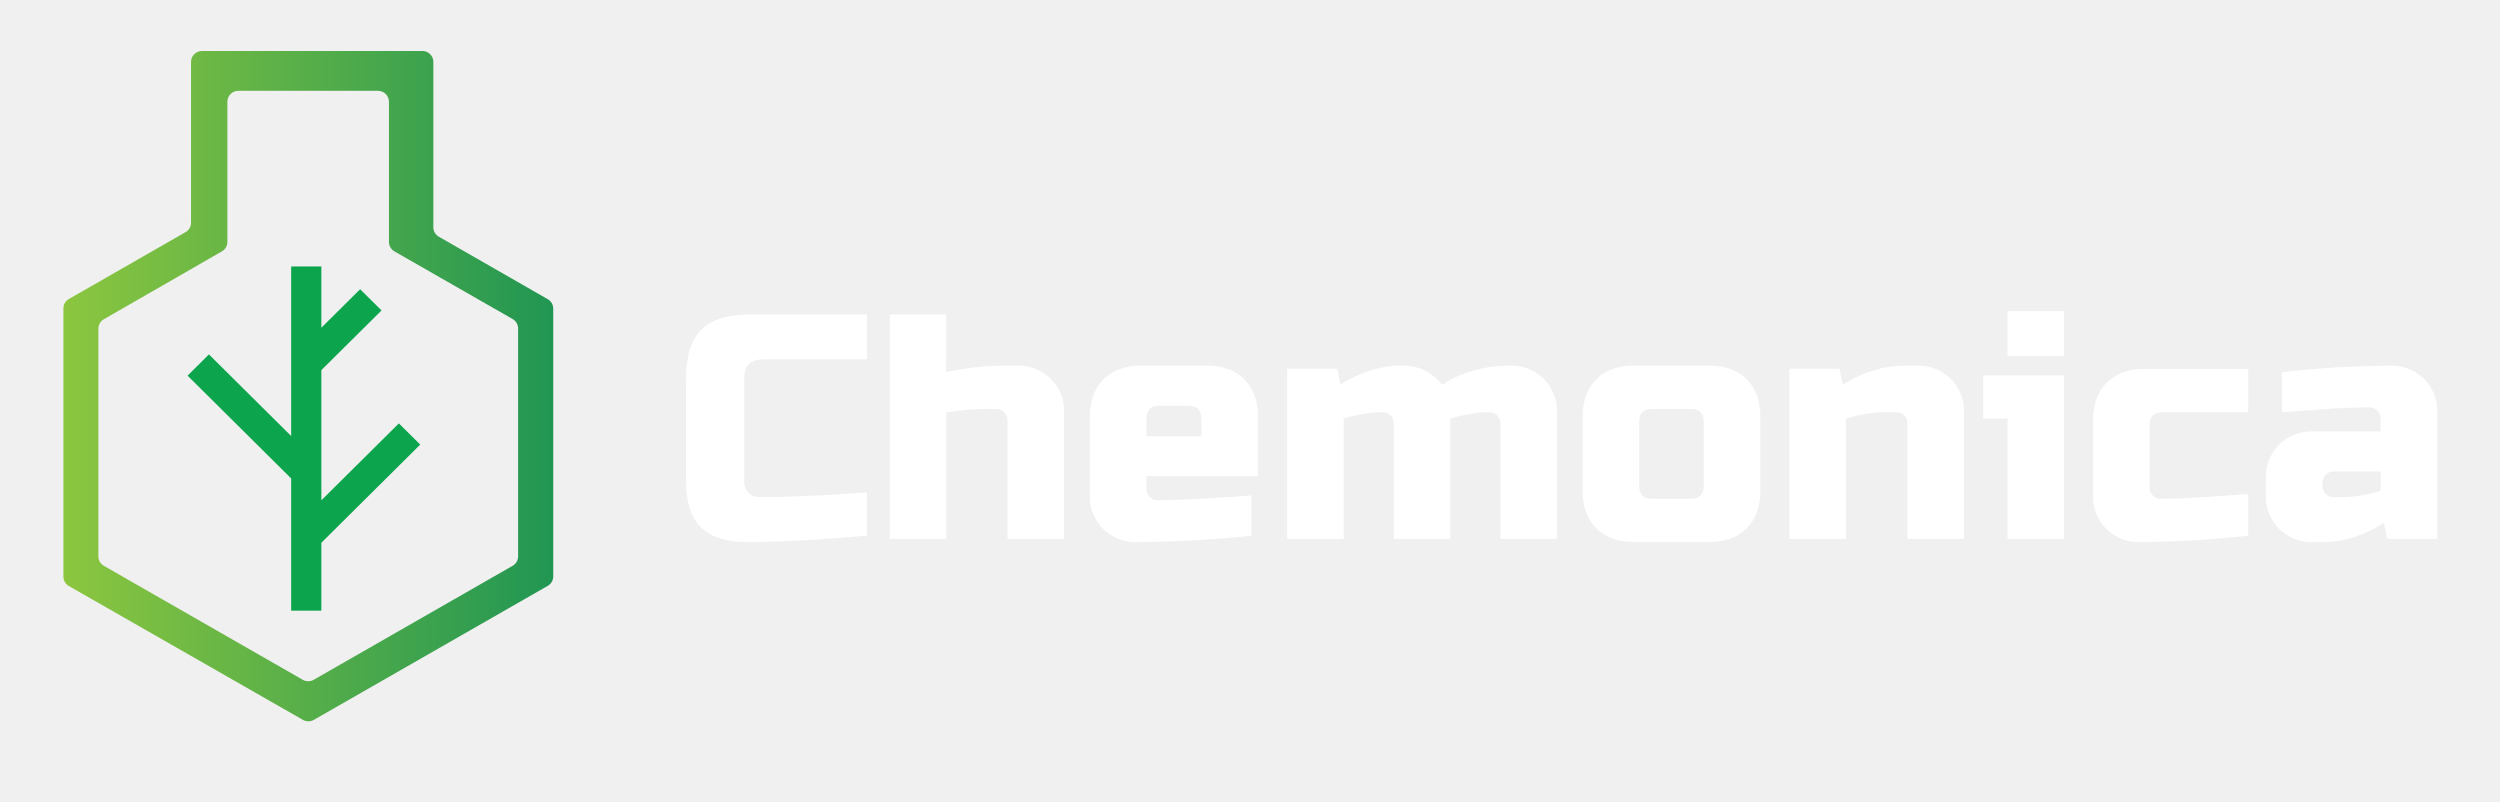
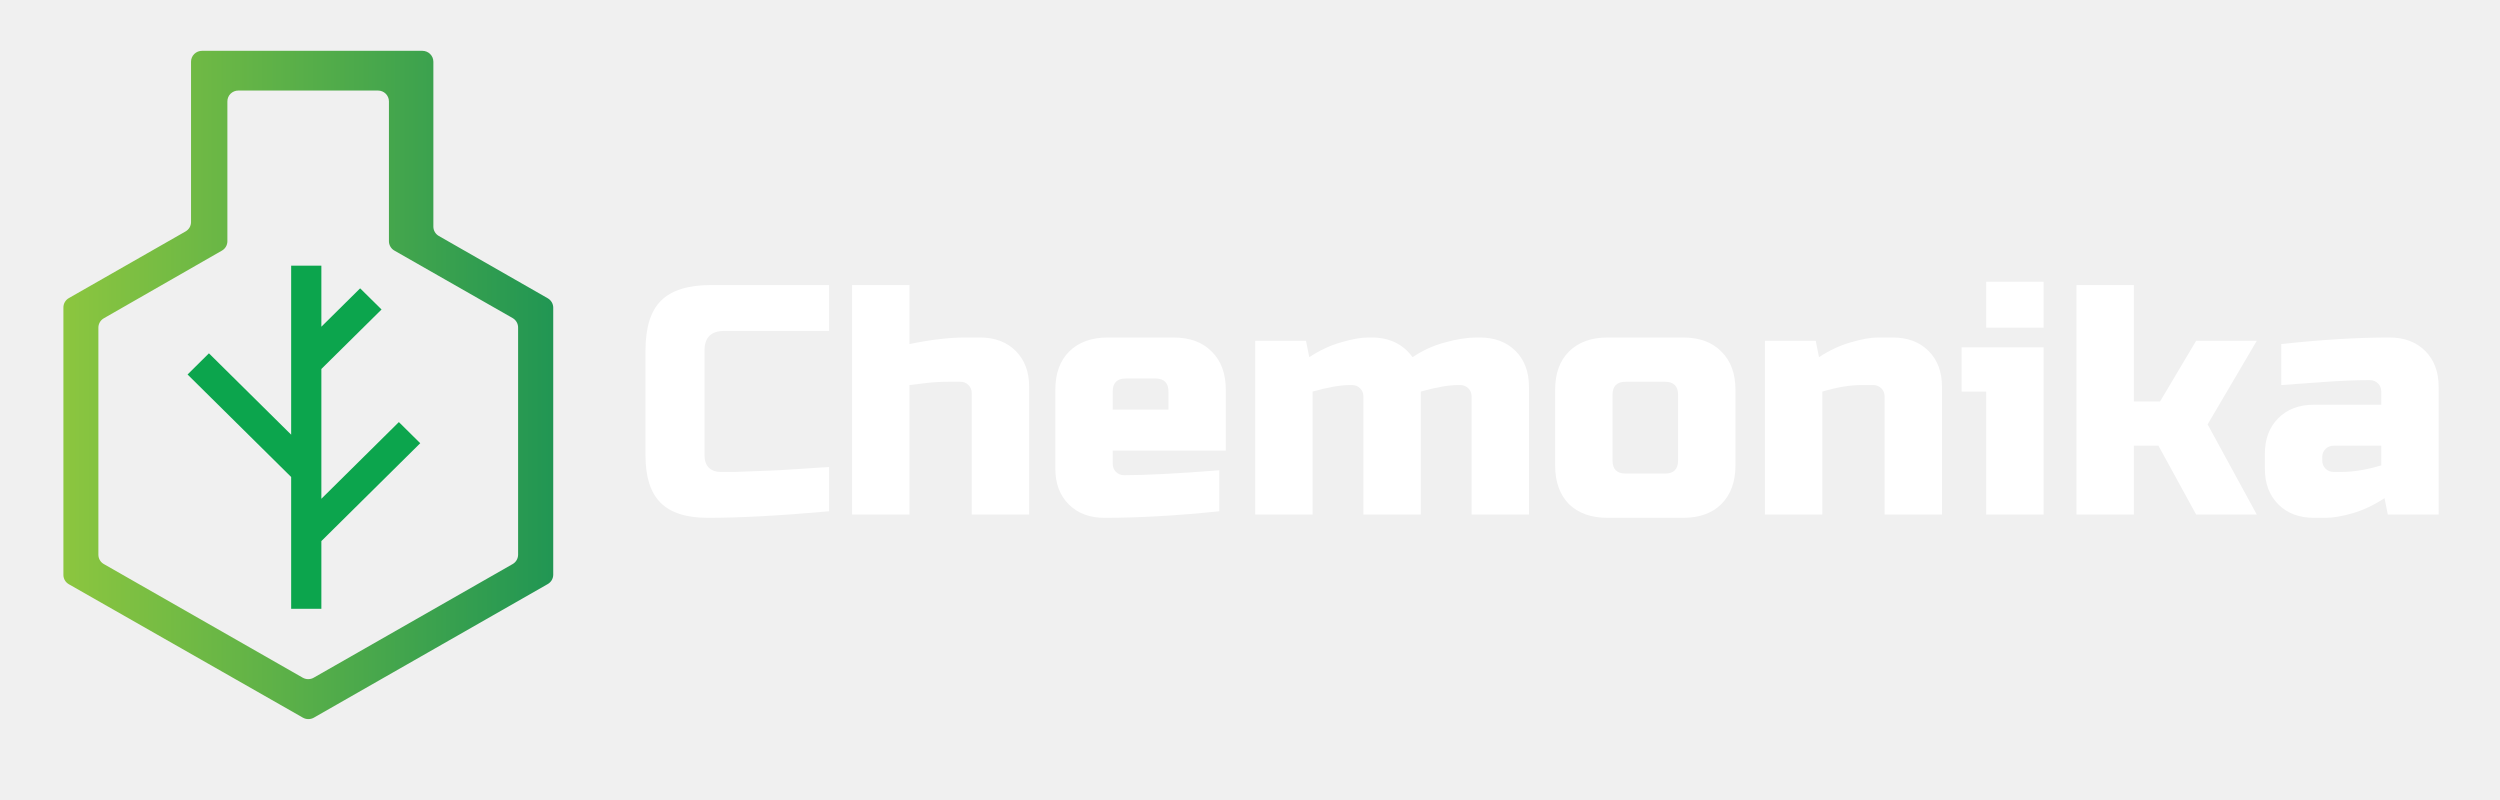
- <svg xmlns="http://www.w3.org/2000/svg" width="184" height="59" viewBox="0 0 184 59" fill="none">
-   <path d="M31.895 16.73V4.552C31.895 4.34 31.809 4.137 31.659 3.987C31.508 3.838 31.303 3.753 31.09 3.752H14.863C14.65 3.753 14.445 3.838 14.295 3.988C14.145 4.137 14.06 4.34 14.06 4.552V16.396C14.06 16.536 14.022 16.674 13.951 16.795C13.88 16.916 13.778 17.017 13.656 17.086L5.068 22.007C4.944 22.078 4.84 22.182 4.77 22.306C4.699 22.431 4.664 22.572 4.667 22.715V42.442C4.666 42.582 4.703 42.719 4.774 42.841C4.844 42.962 4.946 43.062 5.068 43.132L22.294 52.982C22.417 53.052 22.556 53.088 22.697 53.088C22.838 53.088 22.977 53.052 23.1 52.982L40.317 43.117C40.439 43.047 40.54 42.947 40.611 42.825C40.681 42.704 40.718 42.567 40.718 42.427V22.715C40.718 22.575 40.681 22.437 40.61 22.315C40.54 22.194 40.439 22.092 40.317 22.022L32.297 17.42C32.175 17.35 32.073 17.249 32.003 17.128C31.932 17.007 31.895 16.869 31.895 16.73ZM37.73 41.642L23.088 50.032C22.965 50.102 22.826 50.138 22.685 50.138C22.544 50.138 22.405 50.102 22.282 50.032L7.642 41.642C7.52 41.573 7.418 41.472 7.348 41.351C7.277 41.23 7.24 41.092 7.241 40.952V24.19C7.241 24.05 7.277 23.912 7.348 23.79C7.418 23.668 7.52 23.567 7.642 23.497L16.331 18.502C16.454 18.433 16.556 18.333 16.627 18.211C16.698 18.09 16.735 17.952 16.735 17.812V7.487C16.735 7.382 16.755 7.278 16.795 7.181C16.835 7.083 16.894 6.995 16.968 6.92C17.043 6.846 17.132 6.786 17.23 6.746C17.327 6.706 17.432 6.685 17.538 6.685H27.82C28.033 6.685 28.238 6.769 28.389 6.918C28.54 7.067 28.625 7.27 28.626 7.481V17.806C28.625 17.947 28.662 18.084 28.733 18.206C28.803 18.328 28.905 18.429 29.027 18.5L37.73 23.482C37.855 23.554 37.958 23.657 38.028 23.782C38.099 23.906 38.134 24.047 38.132 24.19V40.967C38.129 41.104 38.091 41.239 38.021 41.357C37.95 41.475 37.85 41.574 37.73 41.642Z" fill="url(#paint0_linear)" />
-   <path d="M63.808 39.424C60.275 39.736 57.342 39.894 55.01 39.896C53.456 39.896 52.315 39.534 51.585 38.81C50.856 38.086 50.492 36.95 50.492 35.4V27.86C50.492 26.208 50.868 25.008 51.621 24.261C52.374 23.513 53.583 23.14 55.248 23.14H63.808V26.444H56.199C55.248 26.444 54.772 26.916 54.772 27.86V35.4C54.765 35.557 54.789 35.715 54.844 35.863C54.9 36.011 54.984 36.146 55.093 36.261C55.201 36.367 55.329 36.45 55.47 36.505C55.611 36.559 55.762 36.585 55.913 36.58C56.246 36.58 56.612 36.58 57.007 36.58L58.244 36.544L59.54 36.497C59.977 36.48 60.539 36.45 61.228 36.403C61.918 36.356 62.777 36.3 63.808 36.238V39.424Z" fill="white" />
-   <path d="M69.635 27.388C70.963 27.096 72.317 26.938 73.677 26.916H74.748C75.224 26.884 75.702 26.954 76.149 27.121C76.596 27.288 77.002 27.548 77.34 27.883C77.677 28.218 77.939 28.621 78.107 29.065C78.275 29.509 78.346 29.983 78.315 30.456V39.66H74.153V30.928C74.156 30.818 74.136 30.71 74.096 30.608C74.055 30.507 73.993 30.415 73.915 30.338C73.838 30.26 73.745 30.198 73.643 30.158C73.541 30.117 73.431 30.098 73.321 30.102H72.488C71.936 30.098 71.384 30.129 70.836 30.196C70.336 30.258 69.944 30.305 69.647 30.338V39.66H65.485V23.14H69.647L69.635 27.388Z" fill="white" />
-   <path d="M92.107 39.424C89.342 39.721 86.564 39.878 83.784 39.896C83.307 39.927 82.829 39.857 82.382 39.69C81.935 39.523 81.529 39.263 81.192 38.928C80.854 38.593 80.592 38.19 80.424 37.746C80.256 37.303 80.185 36.829 80.217 36.356V30.68C80.217 29.5 80.554 28.576 81.228 27.907C81.901 27.238 82.833 26.904 84.022 26.904H88.778C89.967 26.904 90.898 27.238 91.572 27.907C92.246 28.576 92.583 29.5 92.583 30.68V35.046H84.378V35.99C84.376 36.099 84.395 36.208 84.436 36.309C84.477 36.411 84.538 36.503 84.616 36.58C84.694 36.657 84.787 36.718 84.889 36.759C84.991 36.799 85.101 36.819 85.211 36.816C86.78 36.816 89.079 36.698 92.107 36.462V39.424ZM85.33 29.866C84.693 29.866 84.378 30.178 84.378 30.81V32.108H88.421V30.81C88.421 30.178 88.103 29.866 87.47 29.866H85.33Z" fill="white" />
-   <path d="M103.165 26.916C103.74 26.888 104.312 27.003 104.831 27.251C105.35 27.498 105.799 27.869 106.137 28.332C106.863 27.843 107.667 27.48 108.515 27.258C109.254 27.045 110.017 26.93 110.786 26.916H111.024C111.501 26.884 111.979 26.954 112.426 27.121C112.873 27.288 113.279 27.548 113.616 27.883C113.954 28.218 114.216 28.621 114.384 29.065C114.552 29.508 114.623 29.983 114.591 30.456V39.66H110.43V31.164C110.432 31.054 110.413 30.946 110.372 30.844C110.331 30.743 110.27 30.651 110.192 30.573C110.114 30.496 110.021 30.435 109.919 30.395C109.817 30.354 109.707 30.335 109.597 30.338H109.478C108.55 30.372 107.63 30.531 106.744 30.81V39.66H102.582V31.164C102.585 31.054 102.565 30.946 102.525 30.844C102.484 30.743 102.423 30.651 102.345 30.573C102.267 30.496 102.174 30.435 102.072 30.395C101.969 30.354 101.86 30.335 101.75 30.338H101.631C100.702 30.372 99.782 30.531 98.896 30.81V39.66H94.735V27.14H98.421L98.658 28.32C99.364 27.849 100.138 27.486 100.953 27.246C101.596 27.04 102.264 26.925 102.939 26.904L103.165 26.916Z" fill="white" />
-   <path d="M129.561 36.12C129.561 37.3 129.224 38.224 128.55 38.893C127.877 39.561 126.945 39.896 125.756 39.896H120.287C119.098 39.896 118.166 39.561 117.493 38.893C116.819 38.224 116.482 37.3 116.482 36.12V30.68C116.482 29.5 116.819 28.576 117.493 27.907C118.166 27.238 119.098 26.904 120.287 26.904H125.756C126.945 26.904 127.877 27.238 128.55 27.907C129.224 28.576 129.561 29.5 129.561 30.68V36.12ZM125.4 31.046C125.4 30.414 125.081 30.102 124.448 30.102H121.595C120.959 30.102 120.643 30.414 120.643 31.046V35.766C120.643 36.394 120.959 36.71 121.595 36.71H124.448C125.08 36.71 125.398 36.395 125.4 35.766V31.046Z" fill="white" />
-   <path d="M138.716 30.338C137.747 30.358 136.786 30.517 135.863 30.81V39.66H131.701V27.14H135.387L135.625 28.32C136.333 27.852 137.109 27.494 137.926 27.258C138.568 27.052 139.237 26.937 139.911 26.916H140.981C141.458 26.885 141.936 26.955 142.383 27.122C142.83 27.288 143.236 27.548 143.574 27.883C143.911 28.218 144.173 28.621 144.341 29.065C144.509 29.509 144.58 29.983 144.548 30.456V39.66H140.387V31.164C140.39 31.055 140.37 30.946 140.329 30.845C140.289 30.743 140.227 30.651 140.15 30.574C140.072 30.496 139.979 30.436 139.876 30.395C139.774 30.355 139.665 30.335 139.555 30.338H138.716Z" fill="white" />
-   <path d="M151.911 27.624V39.66H147.75V30.81H145.966V27.624H151.911ZM147.75 22.904H151.911V26.208H147.75V22.904Z" fill="white" />
-   <path d="M165.466 39.424C162.861 39.717 160.241 39.874 157.619 39.896C157.142 39.927 156.664 39.857 156.217 39.69C155.77 39.523 155.364 39.264 155.027 38.928C154.689 38.593 154.427 38.19 154.259 37.747C154.091 37.303 154.02 36.829 154.052 36.356V30.928C154.052 29.748 154.389 28.823 155.062 28.155C155.736 27.486 156.668 27.152 157.857 27.152H165.466V30.338H159.165C158.531 30.338 158.213 30.651 158.213 31.282V35.884C158.21 35.993 158.23 36.102 158.271 36.203C158.312 36.305 158.373 36.397 158.451 36.474C158.529 36.551 158.621 36.612 158.724 36.653C158.826 36.693 158.936 36.713 159.046 36.71C160.472 36.71 162.613 36.592 165.466 36.356V39.424Z" fill="white" />
-   <path d="M167.963 27.388C170.569 27.09 173.188 26.933 175.811 26.916C176.287 26.885 176.765 26.955 177.212 27.122C177.659 27.288 178.065 27.548 178.403 27.883C178.741 28.218 179.002 28.621 179.17 29.065C179.339 29.509 179.409 29.983 179.378 30.456V39.66H175.692L175.454 38.48C174.747 38.949 173.974 39.311 173.159 39.554C172.516 39.758 171.848 39.873 171.174 39.896H170.341C169.865 39.927 169.387 39.857 168.94 39.69C168.493 39.523 168.087 39.264 167.749 38.929C167.411 38.593 167.15 38.191 166.981 37.747C166.813 37.303 166.743 36.829 166.774 36.356V35.294C166.743 34.821 166.813 34.347 166.981 33.903C167.15 33.459 167.411 33.056 167.749 32.721C168.087 32.386 168.493 32.126 168.94 31.96C169.387 31.793 169.865 31.723 170.341 31.754H175.216V30.81C175.219 30.701 175.199 30.592 175.159 30.491C175.118 30.389 175.057 30.297 174.979 30.22C174.901 30.142 174.808 30.081 174.706 30.041C174.603 30 174.494 29.981 174.384 29.984C173.355 29.984 172.218 30.031 170.971 30.125C169.729 30.22 168.724 30.291 167.963 30.338V27.388ZM172.363 36.592C173.332 36.571 174.293 36.412 175.216 36.12V34.704H171.768C171.658 34.701 171.548 34.721 171.446 34.761C171.344 34.801 171.251 34.862 171.173 34.94C171.095 35.017 171.034 35.109 170.993 35.211C170.952 35.312 170.933 35.421 170.936 35.53V35.766C170.933 35.875 170.952 35.984 170.993 36.085C171.034 36.187 171.095 36.279 171.173 36.356C171.251 36.434 171.344 36.494 171.446 36.535C171.548 36.575 171.658 36.595 171.768 36.592H172.363Z" fill="white" />
-   <path d="M30.929 32.722L29.357 31.161L23.652 36.822V27.241L28.081 22.848L26.506 21.287L23.652 24.119V19.612H21.429V32.09L15.377 26.084L13.804 27.648L21.429 35.214V44.944H23.652V39.946L30.929 32.722Z" fill="url(#paint1_linear)" />
+ <svg xmlns="http://www.w3.org/2000/svg" width="488" height="156" viewBox="0 0 488 156" fill="none">
+   <path d="M84.592 44.234V12.035C84.59 11.475 84.364 10.939 83.964 10.543C83.564 10.147 83.022 9.924 82.456 9.922H39.419C38.853 9.924 38.312 10.147 37.913 10.543C37.514 10.94 37.29 11.476 37.29 12.035V43.352C37.289 43.723 37.189 44.087 37.001 44.407C36.812 44.727 36.542 44.993 36.218 45.178L13.442 58.188C13.111 58.377 12.838 58.65 12.65 58.98C12.463 59.309 12.369 59.682 12.377 60.06V112.219C12.376 112.589 12.473 112.953 12.66 113.274C12.847 113.594 13.117 113.86 13.442 114.044L59.128 140.088C59.453 140.272 59.821 140.369 60.196 140.369C60.571 140.369 60.939 140.272 61.264 140.088L106.927 114.005C107.25 113.82 107.519 113.554 107.706 113.233C107.893 112.913 107.991 112.549 107.991 112.18V60.06C107.991 59.689 107.893 59.325 107.706 59.003C107.519 58.681 107.25 58.414 106.927 58.227L85.656 46.059C85.332 45.874 85.064 45.608 84.877 45.288C84.69 44.967 84.592 44.604 84.592 44.234ZM100.068 110.105L61.233 132.288C60.907 132.472 60.539 132.569 60.164 132.569C59.79 132.569 59.422 132.472 59.096 132.288L20.269 110.105C19.944 109.921 19.674 109.655 19.488 109.335C19.3 109.014 19.203 108.65 19.205 108.28V63.96C19.203 63.589 19.301 63.224 19.488 62.902C19.674 62.58 19.944 62.313 20.269 62.127L43.313 48.922C43.639 48.738 43.91 48.473 44.098 48.152C44.286 47.831 44.386 47.467 44.385 47.096V19.796C44.383 19.518 44.437 19.243 44.543 18.986C44.649 18.728 44.805 18.494 45.003 18.297C45.201 18.1 45.436 17.943 45.696 17.837C45.955 17.73 46.233 17.675 46.514 17.675H73.784C74.349 17.675 74.891 17.896 75.291 18.291C75.692 18.686 75.918 19.221 75.92 19.781V47.081C75.919 47.452 76.017 47.817 76.204 48.138C76.391 48.46 76.66 48.727 76.984 48.914V48.914L100.068 62.088C100.397 62.278 100.67 62.552 100.857 62.881C101.044 63.21 101.139 63.583 101.132 63.96V108.319C101.125 108.682 101.024 109.037 100.837 109.35C100.651 109.663 100.386 109.923 100.068 110.105V110.105Z" fill="url(#paint0_linear_851_591)" />
+   <path d="M82.03 86.518L77.859 82.391L62.731 97.36V72.025L74.477 60.411L70.299 56.285L62.731 63.773V51.854H56.834V84.848L40.783 68.968L36.612 73.102L56.834 93.109V118.833H62.731V105.62L82.03 86.518Z" fill="url(#paint1_linear_851_591)" />
+   <path d="M161.84 99.8C152.325 100.653 144.432 101.08 138.16 101.08C133.979 101.08 130.907 100.099 128.944 98.136C126.981 96.173 126 93.101 126 88.92V68.44C126 63.96 127.003 60.717 129.008 58.712C131.056 56.664 134.32 55.64 138.8 55.64H161.84V64.6H141.36C138.8 64.6 137.52 65.88 137.52 68.44V88.92C137.52 89.901 137.797 90.691 138.352 91.288C138.949 91.843 139.696 92.12 140.592 92.12C141.488 92.12 142.469 92.12 143.536 92.12C144.603 92.077 145.712 92.035 146.864 91.992C148.016 91.949 149.168 91.907 150.32 91.864C151.515 91.821 153.029 91.736 154.864 91.608C156.741 91.48 159.067 91.331 161.84 91.16V99.8Z" fill="white" />
+   <path d="M177.528 67.16C181.666 66.307 185.293 65.88 188.408 65.88H191.287C194.189 65.88 196.514 66.755 198.264 68.504C200.013 70.253 200.888 72.579 200.888 75.48V100.44H189.688V76.76C189.688 76.12 189.474 75.587 189.048 75.16C188.621 74.733 188.088 74.52 187.448 74.52H185.208C183.586 74.52 182.093 74.605 180.728 74.776C179.405 74.947 178.338 75.075 177.528 75.16V100.44H166.327V55.64H177.528V67.16Z" fill="white" />
+   <path d="M219.76 73.88C218.053 73.88 217.2 74.733 217.2 76.44V79.96H228.08V76.44C228.08 74.733 227.227 73.88 225.52 73.88H219.76ZM238 99.8C229.765 100.653 222.299 101.08 215.6 101.08C212.699 101.08 210.373 100.205 208.624 98.456C206.875 96.707 206 94.381 206 91.48V76.12C206 72.92 206.896 70.424 208.688 68.632C210.523 66.797 213.04 65.88 216.24 65.88H229.04C232.24 65.88 234.736 66.797 236.528 68.632C238.363 70.424 239.28 72.92 239.28 76.12V87.96H217.2V90.52C217.2 91.16 217.413 91.693 217.84 92.12C218.267 92.547 218.8 92.76 219.44 92.76C223.664 92.76 229.851 92.44 238 91.8V99.8Z" fill="white" />
+   <path d="M267.735 65.88C271.191 65.88 273.858 67.16 275.735 69.72C277.698 68.397 279.81 67.437 282.071 66.84C284.375 66.2 286.423 65.88 288.215 65.88H288.855C291.756 65.88 294.082 66.755 295.831 68.504C297.58 70.253 298.455 72.579 298.455 75.48V100.44H287.255V77.4C287.255 76.76 287.042 76.227 286.615 75.8C286.188 75.373 285.655 75.16 285.015 75.16H284.695C282.775 75.16 280.322 75.587 277.335 76.44V100.44H266.135V77.4C266.135 76.76 265.922 76.227 265.495 75.8C265.068 75.373 264.535 75.16 263.895 75.16H263.575C261.655 75.16 259.202 75.587 256.215 76.44V100.44H245.015V66.52H254.935L255.575 69.72C257.58 68.397 259.628 67.437 261.719 66.84C263.852 66.2 265.644 65.88 267.095 65.88H267.735Z" fill="white" />
+   <path d="M338.762 90.84C338.762 94.04 337.845 96.557 336.01 98.392C334.218 100.184 331.723 101.08 328.523 101.08H313.803C310.603 101.08 308.085 100.184 306.251 98.392C304.459 96.557 303.562 94.04 303.562 90.84V76.12C303.562 72.92 304.459 70.424 306.251 68.632C308.085 66.797 310.603 65.88 313.803 65.88H328.523C331.723 65.88 334.218 66.797 336.01 68.632C337.845 70.424 338.762 72.92 338.762 76.12V90.84ZM327.562 77.08C327.562 75.373 326.709 74.52 325.003 74.52H317.322C315.616 74.52 314.762 75.373 314.762 77.08V89.88C314.762 91.587 315.616 92.44 317.322 92.44H325.003C326.709 92.44 327.562 91.587 327.562 89.88V77.08Z" fill="white" />
+   <path d="M363.395 75.16C361.134 75.16 358.574 75.587 355.715 76.44V100.44H344.515V66.52H354.435L355.075 69.72C357.08 68.397 359.128 67.437 361.219 66.84C363.352 66.2 365.144 65.88 366.595 65.88H369.475C372.376 65.88 374.702 66.755 376.451 68.504C378.2 70.253 379.075 72.579 379.075 75.48V100.44H367.875V77.4C367.875 76.76 367.662 76.227 367.235 75.8C366.808 75.373 366.275 75.16 365.635 75.16H363.395Z" fill="white" />
+   <path d="M398.908 67.8V100.44H387.707V76.44H382.908V67.8H398.908ZM387.707 55H398.908V63.96H387.707V55Z" fill="white" />
+   <path d="M416.527 87V100.44H405.328V55.64H416.527V78.36H421.647L428.688 66.52H440.527L430.927 82.84L440.527 100.44H428.688L421.328 87H416.527Z" fill="white" />
+   <path d="M457.142 92.12C459.404 92.12 461.964 91.693 464.823 90.84V87H455.543C454.903 87 454.369 87.213 453.943 87.64C453.516 88.067 453.302 88.6 453.302 89.24V89.88C453.302 90.52 453.516 91.053 453.943 91.48C454.369 91.907 454.903 92.12 455.543 92.12H457.142ZM445.302 67.16C453.11 66.307 460.151 65.88 466.423 65.88C469.324 65.88 471.649 66.755 473.398 68.504C475.148 70.253 476.022 72.579 476.022 75.48V100.44H466.103L465.462 97.24C463.457 98.563 461.388 99.544 459.254 100.184C457.164 100.781 455.393 101.08 453.943 101.08H451.703C448.801 101.08 446.476 100.205 444.727 98.456C442.977 96.707 442.103 94.381 442.103 91.48V88.6C442.103 85.699 442.977 83.373 444.727 81.624C446.476 79.875 448.801 79 451.703 79H464.823V76.44C464.823 75.8 464.609 75.267 464.182 74.84C463.756 74.413 463.222 74.2 462.582 74.2C459.809 74.2 456.737 74.328 453.366 74.584C450.038 74.84 447.35 75.032 445.302 75.16V67.16Z" fill="white" />
  <defs>
-     <linearGradient id="paint0_linear" x1="4.667" y1="28.42" x2="40.706" y2="28.42" gradientUnits="userSpaceOnUse">
+     <linearGradient id="paint0_linear_851_591" x1="12.377" y1="75.145" x2="107.959" y2="75.145" gradientUnits="userSpaceOnUse">
      <stop stop-color="#8CC63F" />
      <stop offset="1" stop-color="#219653" />
    </linearGradient>
-     <linearGradient id="paint1_linear" x1="809.079" y1="2791.15" x2="1795.64" y2="2791.15" gradientUnits="userSpaceOnUse">
+     <linearGradient id="paint1_linear_851_591" x1="2145.82" y1="7379.98" x2="4762.34" y2="7379.98" gradientUnits="userSpaceOnUse">
      <stop stop-color="#0CA54D" />
      <stop offset="1" stop-color="#219653" />
    </linearGradient>
  </defs>
</svg>
